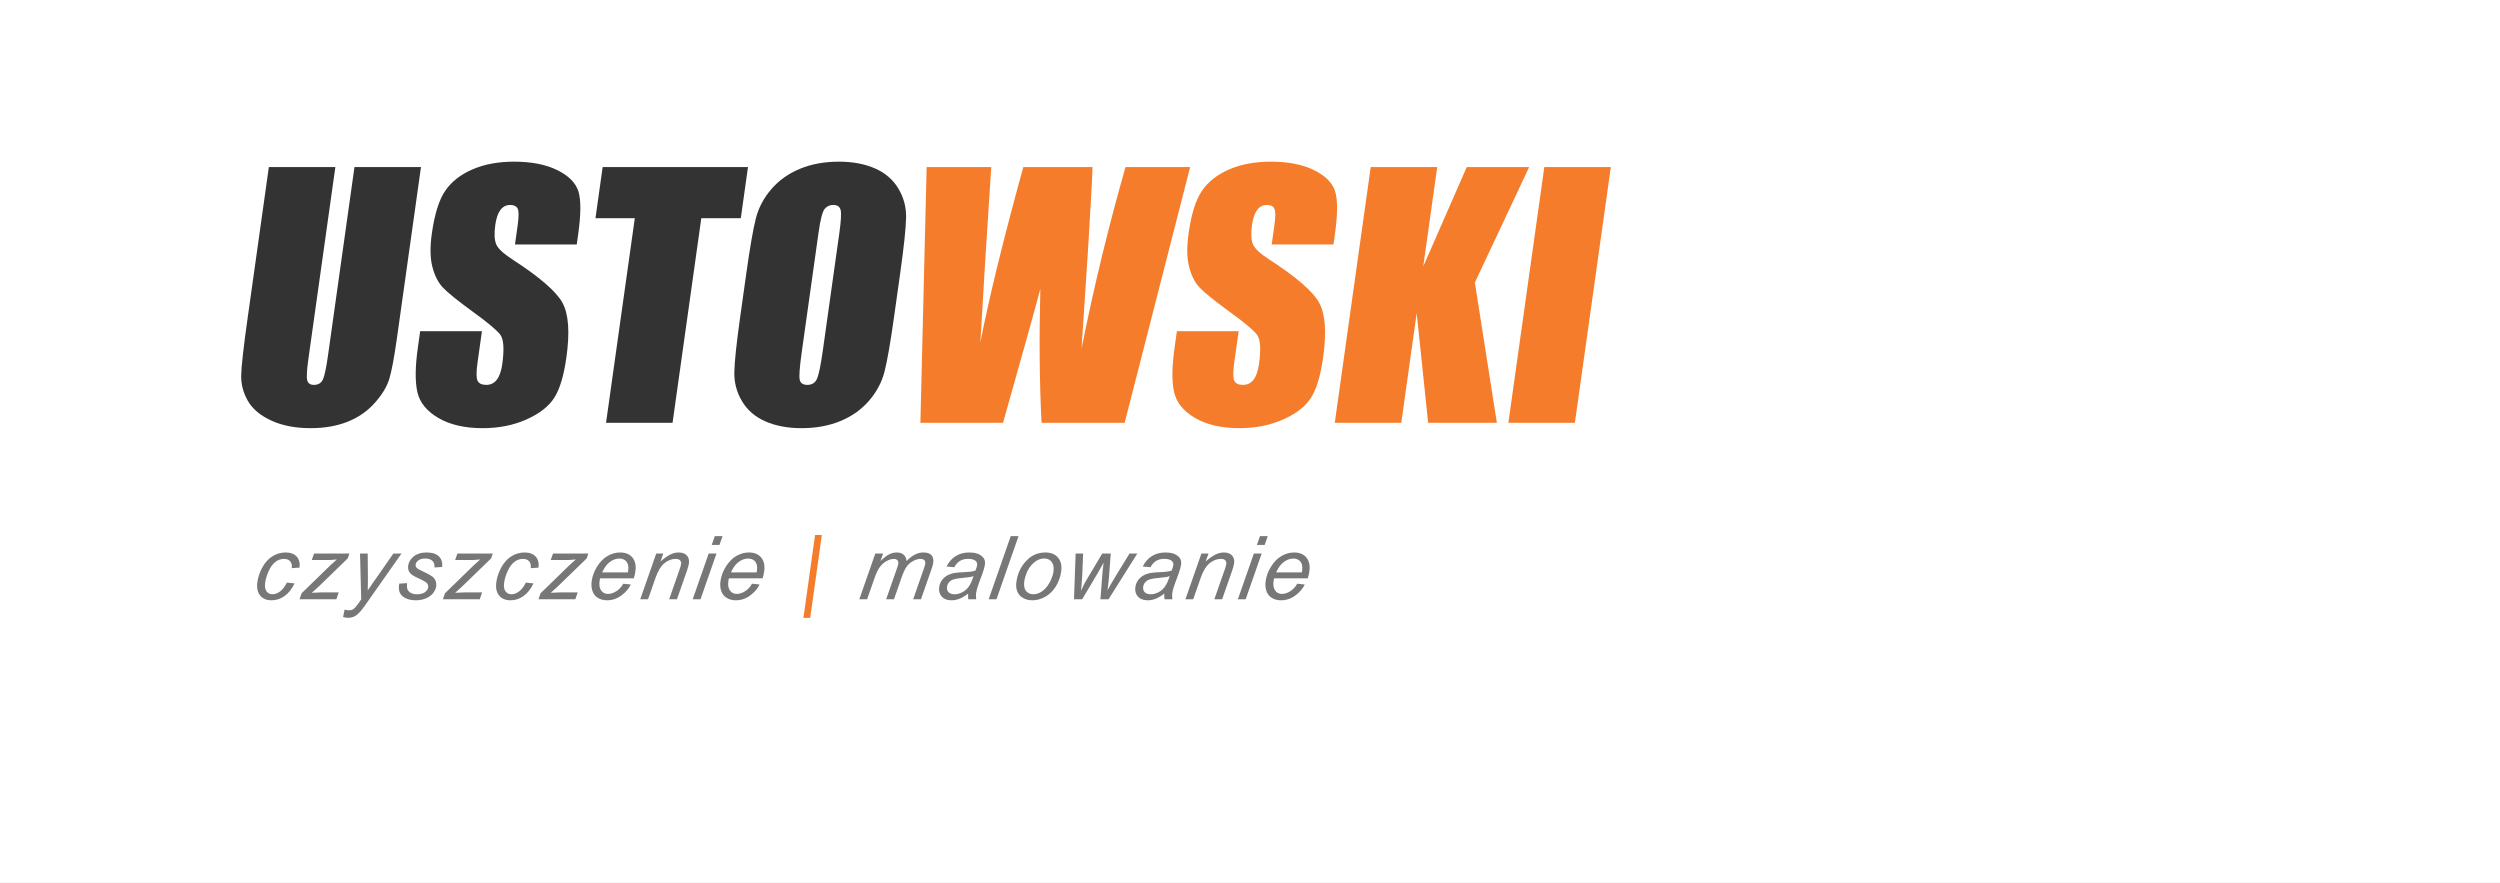
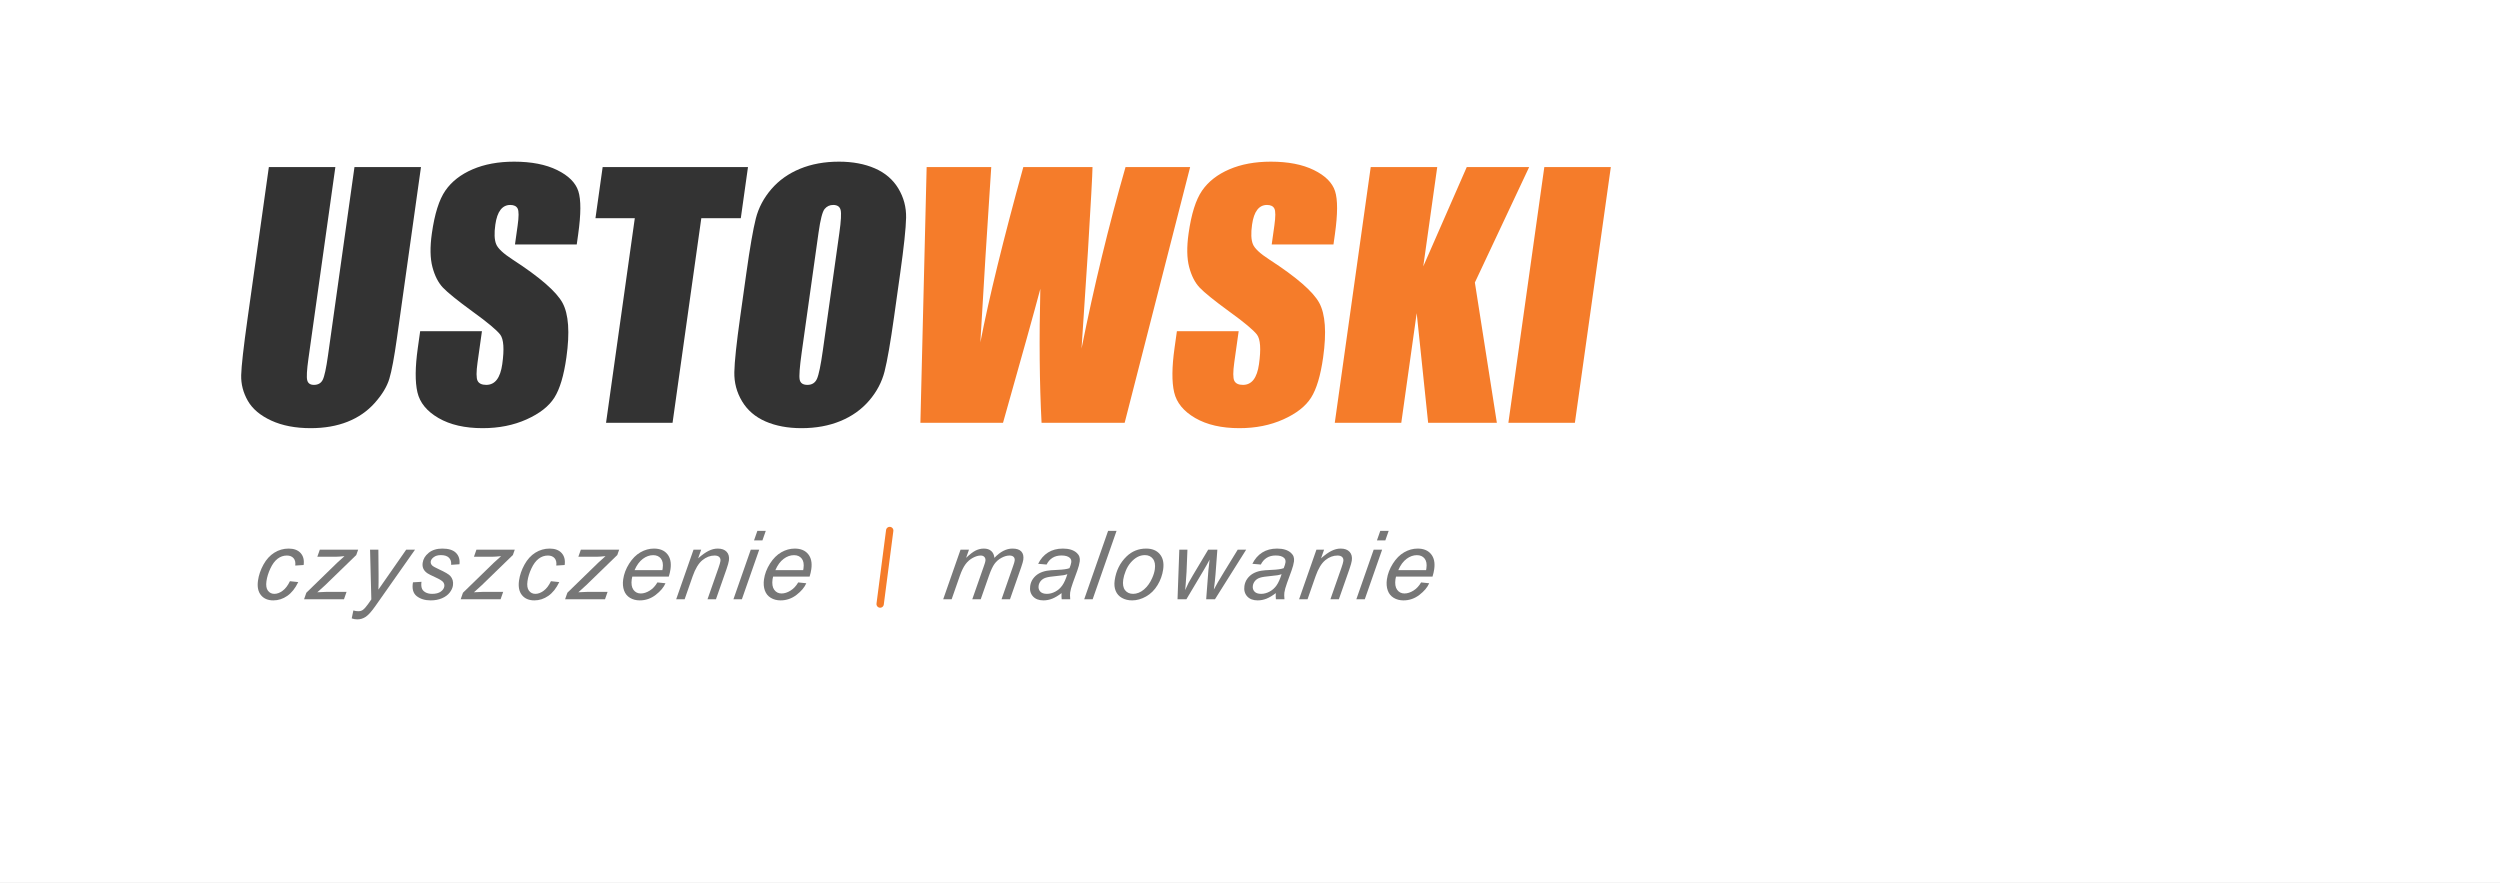
<svg xmlns="http://www.w3.org/2000/svg" viewBox="0 0 680 240">
  <rect width="680" height="240" fill="#ffffff" />
  <path d="M1041 1619V537Q1041 353 1029.0 278.5Q1017 204 958.0 125.5Q899 47 802.5 6.5Q706 -34 575 -34Q430 -34 319.0 14.0Q208 62 153.0 139.0Q98 216 88.0 301.5Q78 387 78 661V1619H499V405Q499 299 510.5 269.5Q522 240 557 240Q597 240 608.5 272.5Q620 305 620 426V1619Z" transform="matrix(0.042969,0,0.006039,-0.042969,60.00,115.00)" fill="#333333" />
  <path d="M976 1129H585V1249Q585 1333 570.0 1356.0Q555 1379 520 1379Q482 1379 462.5 1348.0Q443 1317 443 1254Q443 1173 465 1132Q486 1091 584 1033Q865 866 938 759Q1011 652 1011 414Q1011 241 970.5 159.0Q930 77 814.0 21.5Q698 -34 544 -34Q375 -34 255.5 30.0Q136 94 99.0 193.0Q62 292 62 474V580H453V383Q453 292 469.5 266.0Q486 240 528 240Q570 240 590.5 273.0Q611 306 611 371Q611 514 572 558Q532 602 375 705Q218 809 167.0 856.0Q116 903 82.5 986.0Q49 1069 49 1198Q49 1384 96.5 1470.0Q144 1556 250.0 1604.5Q356 1653 506 1653Q670 1653 785.5 1600.0Q901 1547 938.5 1466.5Q976 1386 976 1193Z" transform="matrix(0.042969,0,0.006039,-0.042969,108.12,115.00)" fill="#333333" />
  <path d="M932 1619V1295H682V0H261V1295H12V1619Z" transform="matrix(0.042969,0,0.006039,-0.042969,153.63,115.00)" fill="#333333" />
  <path d="M1046 671Q1046 427 1034.5 325.5Q1023 224 962.5 140.0Q902 56 799.0 11.0Q696 -34 559 -34Q429 -34 325.5 8.5Q222 51 159.0 136.0Q96 221 84.0 321.0Q72 421 72 671V948Q72 1192 83.5 1293.5Q95 1395 155.5 1479.0Q216 1563 319.0 1608.0Q422 1653 559 1653Q689 1653 792.5 1610.5Q896 1568 959.0 1483.0Q1022 1398 1034.0 1298.0Q1046 1198 1046 948ZM625 1203Q625 1316 612.5 1347.5Q600 1379 561 1379Q528 1379 510.5 1353.5Q493 1328 493 1203V447Q493 306 504.5 273.0Q516 240 558 240Q601 240 613.0 278.0Q625 316 625 459Z" transform="matrix(0.042969,0,0.006039,-0.042969,194.19,115.00)" fill="#333333" />
  <path d="M1668 1619 1481 0H955Q883 373 828 848Q803 645 711 0H188L0 1619H409L452 1054L496 509Q519 932 612 1619H1050Q1059 1548 1096 1085L1142 470Q1177 1057 1259 1619Z" transform="matrix(0.042969,0,0.006039,-0.042969,242.27,115.00)" fill="#f57c2a" />
  <path d="M976 1129H585V1249Q585 1333 570.0 1356.0Q555 1379 520 1379Q482 1379 462.5 1348.0Q443 1317 443 1254Q443 1173 465 1132Q486 1091 584 1033Q865 866 938 759Q1011 652 1011 414Q1011 241 970.5 159.0Q930 77 814.0 21.5Q698 -34 544 -34Q375 -34 255.5 30.0Q136 94 99.0 193.0Q62 292 62 474V580H453V383Q453 292 469.5 266.0Q486 240 528 240Q570 240 590.5 273.0Q611 306 611 371Q611 514 572 558Q532 602 375 705Q218 809 167.0 856.0Q116 903 82.5 986.0Q49 1069 49 1198Q49 1384 96.5 1470.0Q144 1556 250.0 1604.5Q356 1653 506 1653Q670 1653 785.5 1600.0Q901 1547 938.5 1466.5Q976 1386 976 1193Z" transform="matrix(0.042969,0,0.006039,-0.042969,313.95,115.00)" fill="#f57c2a" />
  <path d="M1087 1619 846 888 1110 0H675L505 694V0H84V1619H505V990L692 1619Z" transform="matrix(0.042969,0,0.006039,-0.042969,359.45,115.00)" fill="#f57c2a" />
  <path d="M505 1619V0H84V1619Z" transform="matrix(0.042969,0,0.006039,-0.042969,406.67,115.00)" fill="#f57c2a" />
-   <path d="M801 387 982 368Q914 169 788.5 72.5Q663 -24 503 -24Q330 -24 222.5 88.0Q115 200 115 401Q115 575 184.0 743.0Q253 911 381.5 998.5Q510 1086 675 1086Q846 1086 946.0 989.5Q1046 893 1046 734L868 722Q867 823 809.5 880.0Q752 937 658 937Q549 937 469.0 868.0Q389 799 343.5 658.5Q298 518 298 388Q298 252 358.0 184.0Q418 116 506 116Q594 116 674.5 183.0Q755 250 801 387Z" transform="matrix(0.011719,0,0.001647,-0.011719,68.00,163.00)" fill="#777777" />
-   <path d="M40 0 69 140 640 783Q701 851 776 924Q647 911 591 911H196L228 1062H1049L1025 948L449 301Q400 246 303 150Q454 159 510 159H928L895 0Z" transform="matrix(0.011719,0,0.001647,-0.011719,81.00,163.00)" fill="#777777" />
-   <path d="M0 -410 11 -240Q67 -256 120 -256Q175 -256 209 -231Q253 -198 305 -107L363 -3L186 1062H364L444 525Q468 366 485 207L960 1062H1149L472 -141Q374 -317 298.0 -374.0Q222 -431 123 -431Q60 -431 0 -410Z" transform="matrix(0.011719,0,0.001647,-0.011719,94.00,163.00)" fill="#777777" />
-   <path d="M85 363 266 374Q266 296 290.0 241.0Q314 186 378.5 151.0Q443 116 529 116Q649 116 709.0 164.0Q769 212 769 277Q769 324 733 366Q696 408 552.5 469.5Q409 531 369 556Q302 597 268.0 652.5Q234 708 234 780Q234 906 334.0 996.0Q434 1086 614 1086Q814 1086 918.5 993.5Q1023 901 1027 750L850 738Q846 834 782.0 890.0Q718 946 601 946Q507 946 455.0 903.0Q403 860 403 810Q403 760 448 722Q478 696 603 642Q811 552 865 500Q951 417 951 298Q951 219 902.5 143.0Q854 67 754.5 21.5Q655 -24 520 -24Q336 -24 207 67Q78 158 85 363Z" transform="matrix(0.011719,0,0.001647,-0.011719,107.00,163.00)" fill="#777777" />
-   <path d="M40 0 69 140 640 783Q701 851 776 924Q647 911 591 911H196L228 1062H1049L1025 948L449 301Q400 246 303 150Q454 159 510 159H928L895 0Z" transform="matrix(0.011719,0,0.001647,-0.011719,120.00,163.00)" fill="#777777" />
-   <path d="M801 387 982 368Q914 169 788.5 72.5Q663 -24 503 -24Q330 -24 222.5 88.0Q115 200 115 401Q115 575 184.0 743.0Q253 911 381.5 998.5Q510 1086 675 1086Q846 1086 946.0 989.5Q1046 893 1046 734L868 722Q867 823 809.5 880.0Q752 937 658 937Q549 937 469.0 868.0Q389 799 343.5 658.5Q298 518 298 388Q298 252 358.0 184.0Q418 116 506 116Q594 116 674.5 183.0Q755 250 801 387Z" transform="matrix(0.011719,0,0.001647,-0.011719,133.00,163.00)" fill="#777777" />
-   <path d="M40 0 69 140 640 783Q701 851 776 924Q647 911 591 911H196L228 1062H1049L1025 948L449 301Q400 246 303 150Q454 159 510 159H928L895 0Z" transform="matrix(0.011719,0,0.001647,-0.011719,146.00,163.00)" fill="#777777" />
-   <path d="M848 361 1024 343Q986 212 849.5 94.0Q713 -24 524 -24Q406 -24 307.5 30.5Q209 85 157.5 189.0Q106 293 106 426Q106 600 186.5 763.5Q267 927 395.0 1006.5Q523 1086 672 1086Q862 1086 975.5 968.0Q1089 850 1089 646Q1089 568 1075 486H293Q289 455 289 430Q289 281 357.5 202.5Q426 124 525 124Q618 124 708.0 185.0Q798 246 848 361ZM322 624H918Q919 652 919 664Q919 800 851.0 872.5Q783 945 676 945Q560 945 464.5 865.0Q369 785 322 624Z" transform="matrix(0.011719,0,0.001647,-0.011719,159.00,163.00)" fill="#777777" />
-   <path d="M68 0 290 1062H454L415 877Q522 986 615.0 1036.0Q708 1086 805 1086Q934 1086 1007.5 1016.0Q1081 946 1081 829Q1081 770 1055 643L920 0H739L880 673Q901 771 901 818Q901 871 864.5 904.0Q828 937 759 937Q620 937 511.5 837.0Q403 737 352 494L249 0Z" transform="matrix(0.011719,0,0.001647,-0.011719,173.35,163.00)" fill="#777777" />
-   <path d="M325 1261 368 1466H548L505 1261ZM61 0 283 1062H464L242 0Z" transform="matrix(0.011719,0,0.001647,-0.011719,187.70,163.00)" fill="#777777" />
-   <path d="M848 361 1024 343Q986 212 849.5 94.0Q713 -24 524 -24Q406 -24 307.5 30.5Q209 85 157.5 189.0Q106 293 106 426Q106 600 186.5 763.5Q267 927 395.0 1006.5Q523 1086 672 1086Q862 1086 975.5 968.0Q1089 850 1089 646Q1089 568 1075 486H293Q289 455 289 430Q289 281 357.5 202.5Q426 124 525 124Q618 124 708.0 185.0Q798 246 848 361ZM322 624H918Q919 652 919 664Q919 800 851.0 872.5Q783 945 676 945Q560 945 464.5 865.0Q369 785 322 624Z" transform="matrix(0.011719,0,0.001647,-0.011719,194.03,163.00)" fill="#777777" />
-   <path d="M188 -431V1491H345V-431Z" transform="matrix(0.011719,0,0.001647,-0.011719,217.04,163.00)" fill="#f57c2a" />
-   <path d="M67 0 289 1062H470L433 887Q534 1000 613.5 1043.0Q693 1086 786 1086Q885 1086 951.5 1033.5Q1018 981 1039 887Q1120 987 1209.5 1036.5Q1299 1086 1398 1086Q1531 1086 1597.5 1023.0Q1664 960 1664 846Q1664 797 1641 684L1498 0H1317L1463 702Q1482 788 1482 825Q1482 877 1449.0 907.0Q1416 937 1356 937Q1275 937 1191.0 888.0Q1107 839 1060.5 759.5Q1014 680 979 515L871 0H690L840 717Q856 790 856 821Q856 873 823.5 905.0Q791 937 739 937Q662 937 577.5 888.0Q493 839 440.0 751.5Q387 664 353 502L248 0Z" transform="matrix(0.011719,0,0.001647,-0.011719,232.95,163.00)" fill="#777777" />
-   <path d="M784 132Q690 51 603.0 13.5Q516 -24 417 -24Q270 -24 180.0 62.5Q90 149 90 284Q90 373 130.5 441.5Q171 510 238.0 551.5Q305 593 402 611Q463 623 633.5 630.0Q804 637 878 666Q899 740 899 789Q899 852 853 888Q790 938 669 938Q555 938 482.5 887.5Q410 837 377 744L194 760Q250 918 371.5 1002.0Q493 1086 678 1086Q875 1086 990 992Q1078 922 1078 810Q1078 725 1053 613L994 349Q966 223 966 144Q966 94 988 0H805Q790 52 784 132ZM851 538Q813 523 769.5 515.0Q726 507 624 498Q466 484 401.0 462.5Q336 441 303.0 394.0Q270 347 270 290Q270 214 322.5 165.0Q375 116 472 116Q562 116 645.0 163.5Q728 211 776.0 296.0Q824 381 851 538Z" transform="matrix(0.011719,0,0.001647,-0.011719,253.94,163.00)" fill="#777777" />
-   <path d="M54 0 360 1466H541L235 0Z" transform="matrix(0.011719,0,0.001647,-0.011719,268.29,163.00)" fill="#777777" />
-   <path d="M100 403Q100 714 283 918Q434 1086 679 1086Q871 1086 988.5 966.0Q1106 846 1106 642Q1106 459 1032.0 301.5Q958 144 821.5 60.0Q685 -24 534 -24Q410 -24 308.5 29.0Q207 82 153.5 179.0Q100 276 100 403ZM281 421Q281 271 353.0 193.5Q425 116 536 116Q594 116 651.0 139.5Q708 163 757.0 211.0Q806 259 840.5 320.5Q875 382 896 453Q927 552 927 643Q927 787 854.5 866.5Q782 946 672 946Q587 946 517.0 905.5Q447 865 390.5 787.0Q334 709 307.5 605.5Q281 502 281 421Z" transform="matrix(0.011719,0,0.001647,-0.011719,274.62,163.00)" fill="#777777" />
-   <path d="M270 0 159 1062H333L381 585L400 317Q402 287 406 196Q436 298 457.0 352.5Q478 407 524 508L777 1062H974L1009 531Q1017 410 1019 208Q1069 342 1182 580L1410 1062H1591L1072 0H884L844 623Q840 681 838 849Q797 742 741 618L460 0Z" transform="matrix(0.011719,0,0.001647,-0.011719,288.96,163.00)" fill="#777777" />
-   <path d="M784 132Q690 51 603.0 13.5Q516 -24 417 -24Q270 -24 180.0 62.5Q90 149 90 284Q90 373 130.5 441.5Q171 510 238.0 551.5Q305 593 402 611Q463 623 633.5 630.0Q804 637 878 666Q899 740 899 789Q899 852 853 888Q790 938 669 938Q555 938 482.5 887.5Q410 837 377 744L194 760Q250 918 371.5 1002.0Q493 1086 678 1086Q875 1086 990 992Q1078 922 1078 810Q1078 725 1053 613L994 349Q966 223 966 144Q966 94 988 0H805Q790 52 784 132ZM851 538Q813 523 769.5 515.0Q726 507 624 498Q466 484 401.0 462.5Q336 441 303.0 394.0Q270 347 270 290Q270 214 322.5 165.0Q375 116 472 116Q562 116 645.0 163.5Q728 211 776.0 296.0Q824 381 851 538Z" transform="matrix(0.011719,0,0.001647,-0.011719,307.30,163.00)" fill="#777777" />
-   <path d="M68 0 290 1062H454L415 877Q522 986 615.0 1036.0Q708 1086 805 1086Q934 1086 1007.5 1016.0Q1081 946 1081 829Q1081 770 1055 643L920 0H739L880 673Q901 771 901 818Q901 871 864.5 904.0Q828 937 759 937Q620 937 511.5 837.0Q403 737 352 494L249 0Z" transform="matrix(0.011719,0,0.001647,-0.011719,321.64,163.00)" fill="#777777" />
-   <path d="M325 1261 368 1466H548L505 1261ZM61 0 283 1062H464L242 0Z" transform="matrix(0.011719,0,0.001647,-0.011719,335.99,163.00)" fill="#777777" />
-   <path d="M848 361 1024 343Q986 212 849.5 94.0Q713 -24 524 -24Q406 -24 307.5 30.5Q209 85 157.5 189.0Q106 293 106 426Q106 600 186.5 763.5Q267 927 395.0 1006.5Q523 1086 672 1086Q862 1086 975.5 968.0Q1089 850 1089 646Q1089 568 1075 486H293Q289 455 289 430Q289 281 357.5 202.5Q426 124 525 124Q618 124 708.0 185.0Q798 246 848 361ZM322 624H918Q919 652 919 664Q919 800 851.0 872.5Q783 945 676 945Q560 945 464.5 865.0Q369 785 322 624Z" transform="matrix(0.011719,0,0.001647,-0.011719,342.32,163.00)" fill="#777777" />
+   <path d="M801 387 982 368Q914 169 788.5 72.5Q663 -24 503 -24Q330 -24 222.5 88.0Q115 200 115 401Q115 575 184.0 743.0Q253 911 381.5 998.5Q510 1086 675 1086Q846 1086 946.0 989.5Q1046 893 1046 734L868 722Q867 823 809.5 880.0Q752 937 658 937Q549 937 469.0 868.0Q389 799 343.5 658.5Q298 518 298 388Q298 252 358.0 184.0Q418 116 506 116Q594 116 674.5 183.0Q755 250 801 387Z" transform="matrix(0.012695,0,0.001784,-0.012695,68.00,163.00)" fill="#777777" />
+   <path d="M40 0 69 140 640 783Q701 851 776 924Q647 911 591 911H196L228 1062H1049L1025 948L449 301Q400 246 303 150Q454 159 510 159H928L895 0Z" transform="matrix(0.012695,0,0.001784,-0.012695,82.20,163.00)" fill="#777777" />
+   <path d="M0 -410 11 -240Q67 -256 120 -256Q175 -256 209 -231Q253 -198 305 -107L363 -3L186 1062H364L444 525Q468 366 485 207L960 1062H1149L472 -141Q374 -317 298.0 -374.0Q222 -431 123 -431Q60 -431 0 -410Z" transform="matrix(0.012695,0,0.001784,-0.012695,96.40,163.00)" fill="#777777" />
+   <path d="M85 363 266 374Q266 296 290.0 241.0Q314 186 378.5 151.0Q443 116 529 116Q649 116 709.0 164.0Q769 212 769 277Q769 324 733 366Q696 408 552.5 469.5Q409 531 369 556Q302 597 268.0 652.5Q234 708 234 780Q234 906 334.0 996.0Q434 1086 614 1086Q814 1086 918.5 993.5Q1023 901 1027 750L850 738Q846 834 782.0 890.0Q718 946 601 946Q507 946 455.0 903.0Q403 860 403 810Q403 760 448 722Q478 696 603 642Q811 552 865 500Q951 417 951 298Q951 219 902.5 143.0Q854 67 754.5 21.5Q655 -24 520 -24Q336 -24 207 67Q78 158 85 363Z" transform="matrix(0.012695,0,0.001784,-0.012695,110.60,163.00)" fill="#777777" />
+   <path d="M40 0 69 140 640 783Q701 851 776 924Q647 911 591 911H196L228 1062H1049L1025 948L449 301Q400 246 303 150Q454 159 510 159H928L895 0Z" transform="matrix(0.012695,0,0.001784,-0.012695,124.80,163.00)" fill="#777777" />
+   <path d="M801 387 982 368Q914 169 788.5 72.5Q663 -24 503 -24Q330 -24 222.5 88.0Q115 200 115 401Q115 575 184.0 743.0Q253 911 381.5 998.5Q510 1086 675 1086Q846 1086 946.0 989.5Q1046 893 1046 734L868 722Q867 823 809.5 880.0Q752 937 658 937Q549 937 469.0 868.0Q389 799 343.5 658.5Q298 518 298 388Q298 252 358.0 184.0Q418 116 506 116Q594 116 674.5 183.0Q755 250 801 387Z" transform="matrix(0.012695,0,0.001784,-0.012695,139.00,163.00)" fill="#777777" />
+   <path d="M40 0 69 140 640 783Q701 851 776 924Q647 911 591 911H196L228 1062H1049L1025 948L449 301Q400 246 303 150Q454 159 510 159H928L895 0Z" transform="matrix(0.012695,0,0.001784,-0.012695,153.20,163.00)" fill="#777777" />
+   <path d="M848 361 1024 343Q986 212 849.5 94.0Q713 -24 524 -24Q406 -24 307.5 30.5Q209 85 157.5 189.0Q106 293 106 426Q106 600 186.5 763.5Q267 927 395.0 1006.5Q523 1086 672 1086Q862 1086 975.5 968.0Q1089 850 1089 646Q1089 568 1075 486H293Q289 455 289 430Q289 281 357.5 202.5Q426 124 525 124Q618 124 708.0 185.0Q798 246 848 361ZM322 624H918Q919 652 919 664Q919 800 851.0 872.5Q783 945 676 945Q560 945 464.5 865.0Q369 785 322 624Z" transform="matrix(0.012695,0,0.001784,-0.012695,167.40,163.00)" fill="#777777" />
+   <path d="M68 0 290 1062H454L415 877Q522 986 615.0 1036.0Q708 1086 805 1086Q934 1086 1007.5 1016.0Q1081 946 1081 829Q1081 770 1055 643L920 0H739L880 673Q901 771 901 818Q901 871 864.5 904.0Q828 937 759 937Q620 937 511.5 837.0Q403 737 352 494L249 0Z" transform="matrix(0.012695,0,0.001784,-0.012695,183.06,163.00)" fill="#777777" />
+   <path d="M325 1261 368 1466H548L505 1261ZM61 0 283 1062H464L242 0Z" transform="matrix(0.012695,0,0.001784,-0.012695,198.72,163.00)" fill="#777777" />
+   <path d="M848 361 1024 343Q986 212 849.5 94.0Q713 -24 524 -24Q406 -24 307.5 30.5Q209 85 157.5 189.0Q106 293 106 426Q106 600 186.5 763.5Q267 927 395.0 1006.5Q523 1086 672 1086Q862 1086 975.5 968.0Q1089 850 1089 646Q1089 568 1075 486H293Q289 455 289 430Q289 281 357.5 202.5Q426 124 525 124Q618 124 708.0 185.0Q798 246 848 361ZM322 624H918Q919 652 919 664Q919 800 851.0 872.5Q783 945 676 945Q560 945 464.5 865.0Q369 785 322 624Z" transform="matrix(0.012695,0,0.001784,-0.012695,205.70,163.00)" fill="#777777" />
+   <line x1="242.0" y1="144.3" x2="239.4" y2="164.3" stroke="#f57c2a" stroke-width="2" stroke-linecap="round" />
+   <path d="M67 0 289 1062H470L433 887Q534 1000 613.5 1043.0Q693 1086 786 1086Q885 1086 951.5 1033.5Q1018 981 1039 887Q1120 987 1209.5 1036.5Q1299 1086 1398 1086Q1531 1086 1597.5 1023.0Q1664 960 1664 846Q1664 797 1641 684L1498 0H1317L1463 702Q1482 788 1482 825Q1482 877 1449.0 907.0Q1416 937 1356 937Q1275 937 1191.0 888.0Q1107 839 1060.5 759.5Q1014 680 979 515L871 0H690L840 717Q856 790 856 821Q856 873 823.5 905.0Q791 937 739 937Q662 937 577.5 888.0Q493 839 440.0 751.5Q387 664 353 502L248 0Z" transform="matrix(0.012695,0,0.001784,-0.012695,255.70,163.00)" fill="#777777" />
+   <path d="M784 132Q690 51 603.0 13.5Q516 -24 417 -24Q270 -24 180.0 62.5Q90 149 90 284Q90 373 130.5 441.5Q171 510 238.0 551.5Q305 593 402 611Q463 623 633.5 630.0Q804 637 878 666Q899 740 899 789Q899 852 853 888Q790 938 669 938Q555 938 482.5 887.5Q410 837 377 744L194 760Q250 918 371.5 1002.0Q493 1086 678 1086Q875 1086 990 992Q1078 922 1078 810Q1078 725 1053 613L994 349Q966 223 966 144Q966 94 988 0H805Q790 52 784 132ZM851 538Q813 523 769.5 515.0Q726 507 624 498Q466 484 401.0 462.5Q336 441 303.0 394.0Q270 347 270 290Q270 214 322.5 165.0Q375 116 472 116Q562 116 645.0 163.5Q728 211 776.0 296.0Q824 381 851 538Z" transform="matrix(0.012695,0,0.001784,-0.012695,278.56,163.00)" fill="#777777" />
+   <path d="M54 0 360 1466H541L235 0Z" transform="matrix(0.012695,0,0.001784,-0.012695,294.22,163.00)" fill="#777777" />
+   <path d="M100 403Q100 714 283 918Q434 1086 679 1086Q871 1086 988.5 966.0Q1106 846 1106 642Q1106 459 1032.0 301.5Q958 144 821.5 60.0Q685 -24 534 -24Q410 -24 308.5 29.0Q207 82 153.5 179.0Q100 276 100 403ZM281 421Q281 271 353.0 193.5Q425 116 536 116Q594 116 651.0 139.5Q708 163 757.0 211.0Q806 259 840.5 320.5Q875 382 896 453Q927 552 927 643Q927 787 854.5 866.5Q782 946 672 946Q587 946 517.0 905.5Q447 865 390.5 787.0Q334 709 307.5 605.5Q281 502 281 421Z" transform="matrix(0.012695,0,0.001784,-0.012695,301.20,163.00)" fill="#777777" />
+   <path d="M270 0 159 1062H333L381 585L400 317Q402 287 406 196Q436 298 457.0 352.5Q478 407 524 508L777 1062H974L1009 531Q1017 410 1019 208Q1069 342 1182 580L1410 1062H1591L1072 0H884L844 623Q840 681 838 849Q797 742 741 618L460 0Z" transform="matrix(0.012695,0,0.001784,-0.012695,316.86,163.00)" fill="#777777" />
+   <path d="M784 132Q690 51 603.0 13.5Q516 -24 417 -24Q270 -24 180.0 62.5Q90 149 90 284Q90 373 130.5 441.5Q171 510 238.0 551.5Q305 593 402 611Q463 623 633.5 630.0Q804 637 878 666Q899 740 899 789Q899 852 853 888Q790 938 669 938Q555 938 482.5 887.5Q410 837 377 744L194 760Q250 918 371.5 1002.0Q493 1086 678 1086Q875 1086 990 992Q1078 922 1078 810Q1078 725 1053 613L994 349Q966 223 966 144Q966 94 988 0H805Q790 52 784 132ZM851 538Q813 523 769.5 515.0Q726 507 624 498Q466 484 401.0 462.5Q336 441 303.0 394.0Q270 347 270 290Q270 214 322.5 165.0Q375 116 472 116Q562 116 645.0 163.5Q728 211 776.0 296.0Q824 381 851 538Z" transform="matrix(0.012695,0,0.001784,-0.012695,336.83,163.00)" fill="#777777" />
+   <path d="M68 0 290 1062H454L415 877Q522 986 615.0 1036.0Q708 1086 805 1086Q934 1086 1007.5 1016.0Q1081 946 1081 829Q1081 770 1055 643L920 0H739L880 673Q901 771 901 818Q901 871 864.5 904.0Q828 937 759 937Q620 937 511.5 837.0Q403 737 352 494L249 0Z" transform="matrix(0.012695,0,0.001784,-0.012695,352.49,163.00)" fill="#777777" />
+   <path d="M325 1261 368 1466H548L505 1261ZM61 0 283 1062H464L242 0Z" transform="matrix(0.012695,0,0.001784,-0.012695,368.15,163.00)" fill="#777777" />
+   <path d="M848 361 1024 343Q986 212 849.5 94.0Q713 -24 524 -24Q406 -24 307.5 30.5Q209 85 157.5 189.0Q106 293 106 426Q106 600 186.5 763.5Q267 927 395.0 1006.5Q523 1086 672 1086Q862 1086 975.5 968.0Q1089 850 1089 646Q1089 568 1075 486H293Q289 455 289 430Q289 281 357.5 202.5Q426 124 525 124Q618 124 708.0 185.0Q798 246 848 361ZM322 624H918Q919 652 919 664Q919 800 851.0 872.5Q783 945 676 945Q560 945 464.5 865.0Q369 785 322 624Z" transform="matrix(0.012695,0,0.001784,-0.012695,375.13,163.00)" fill="#777777" />
</svg>
